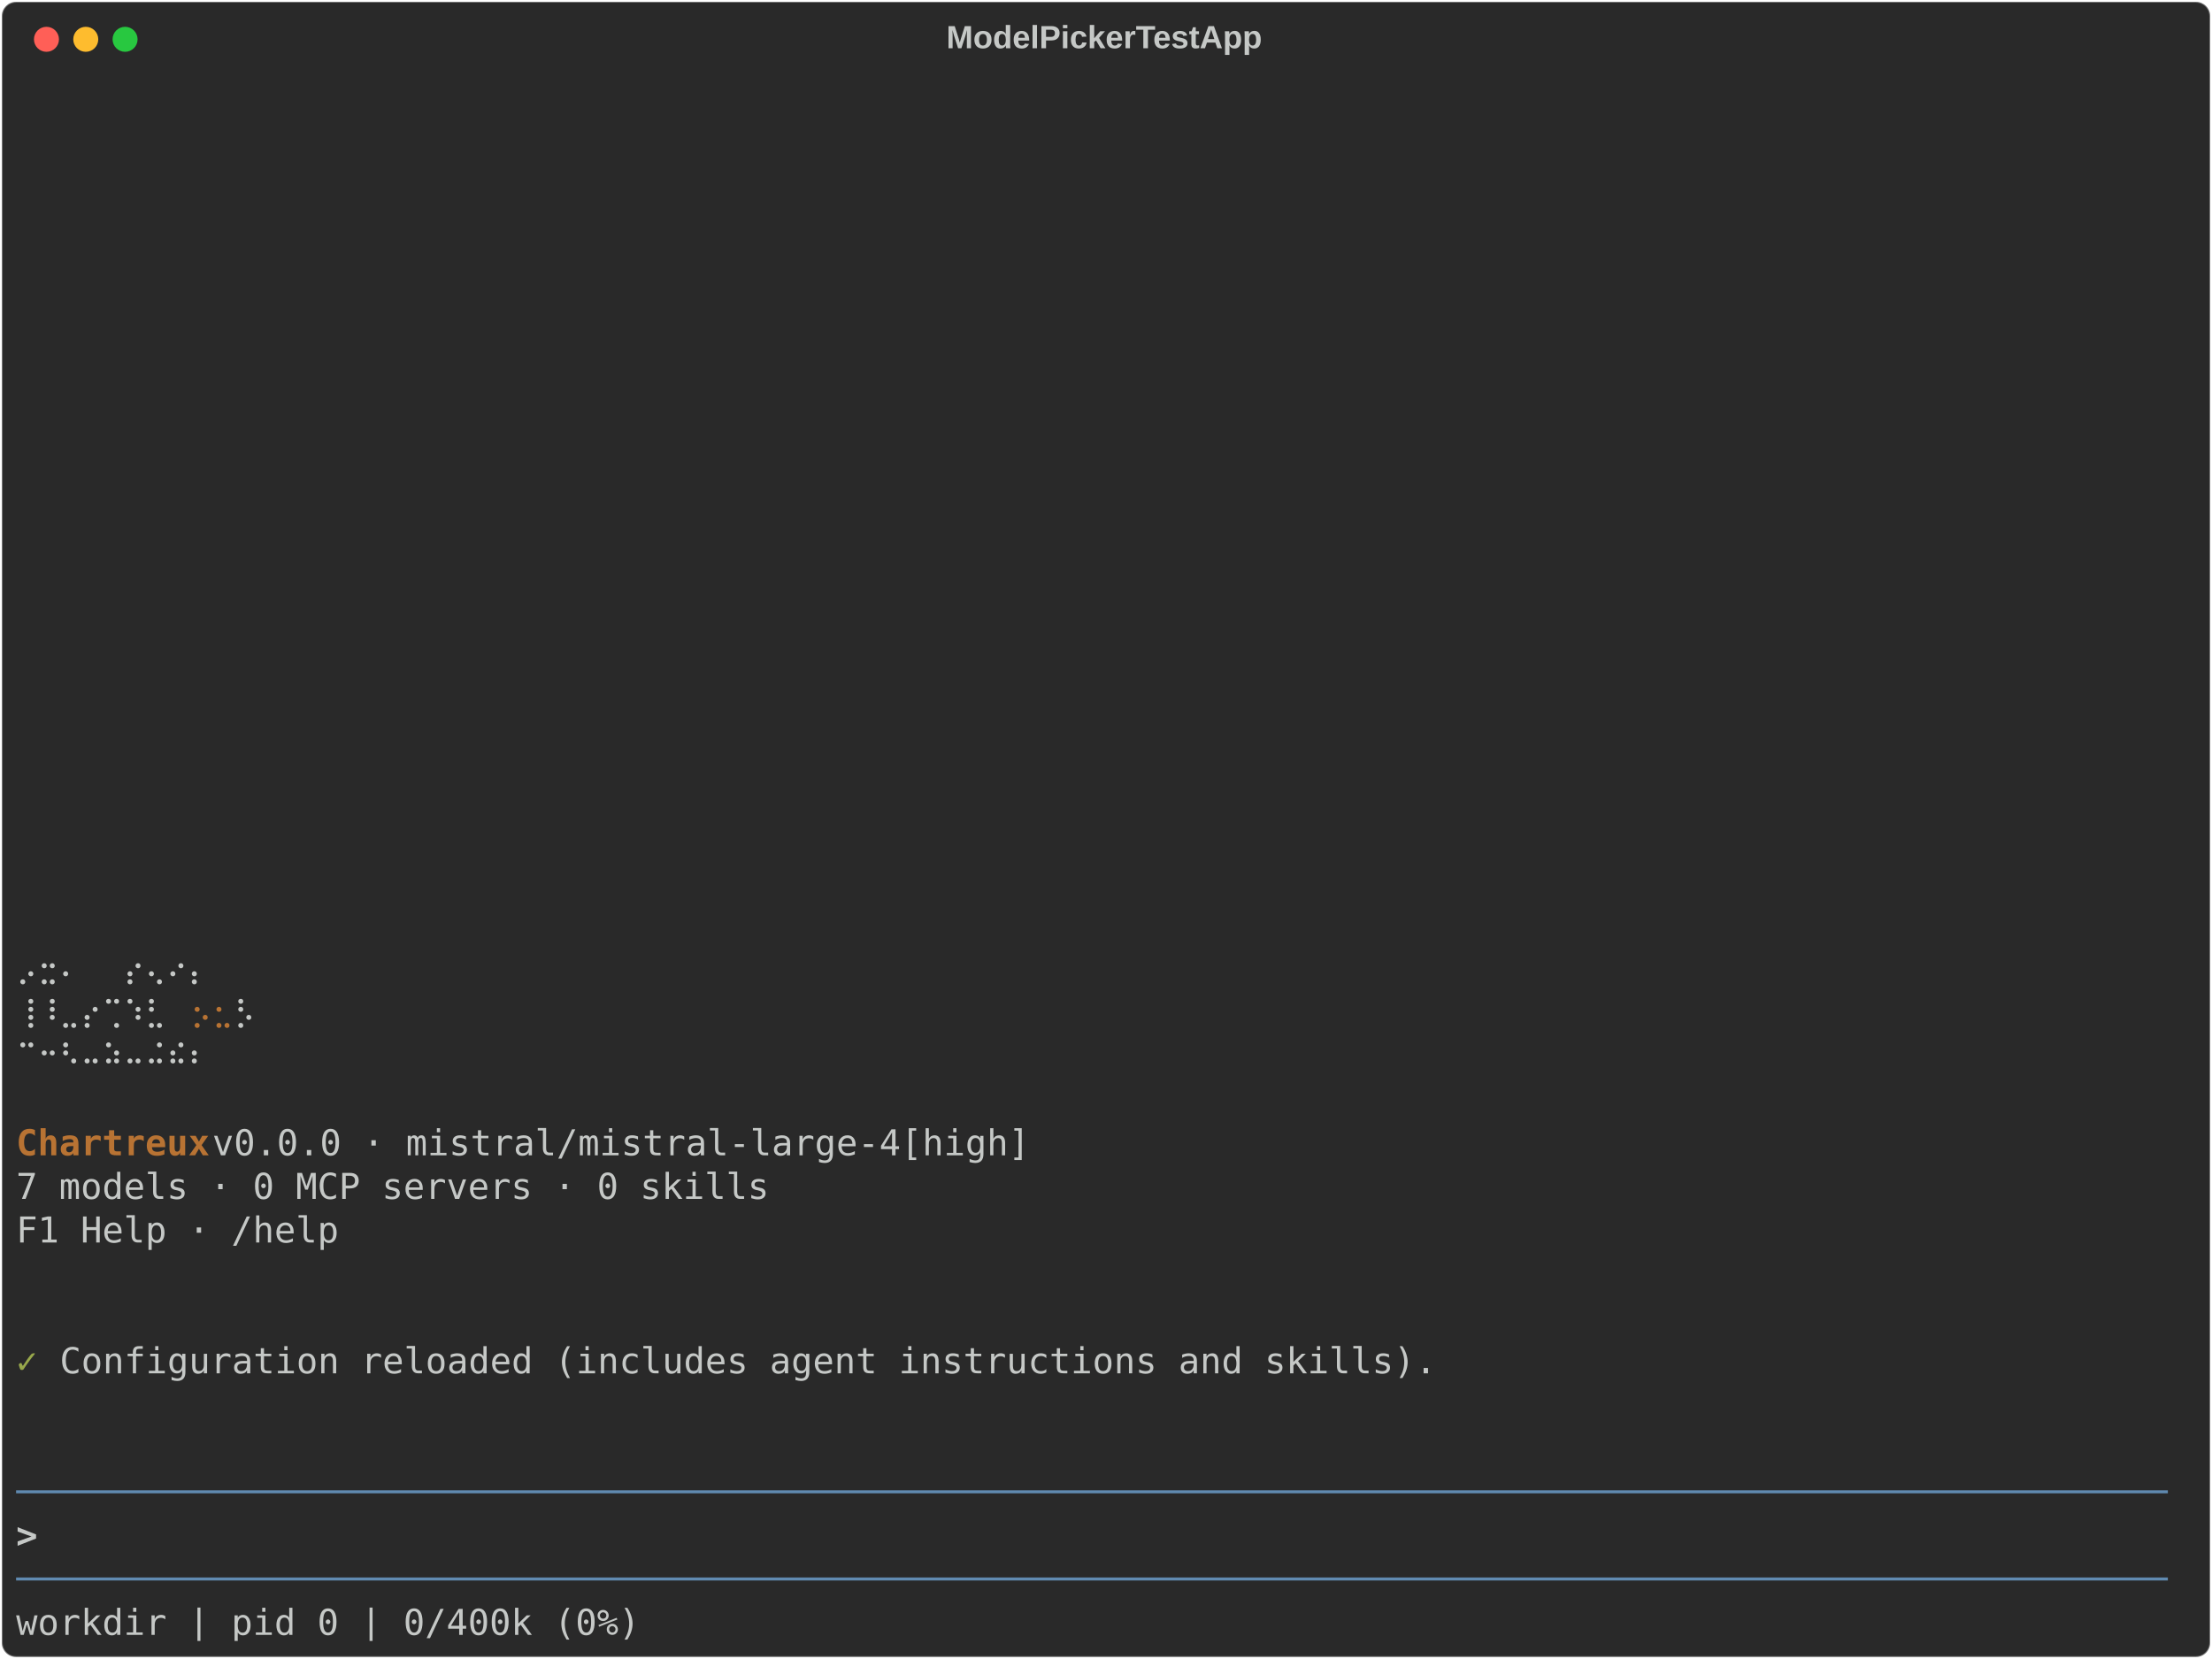
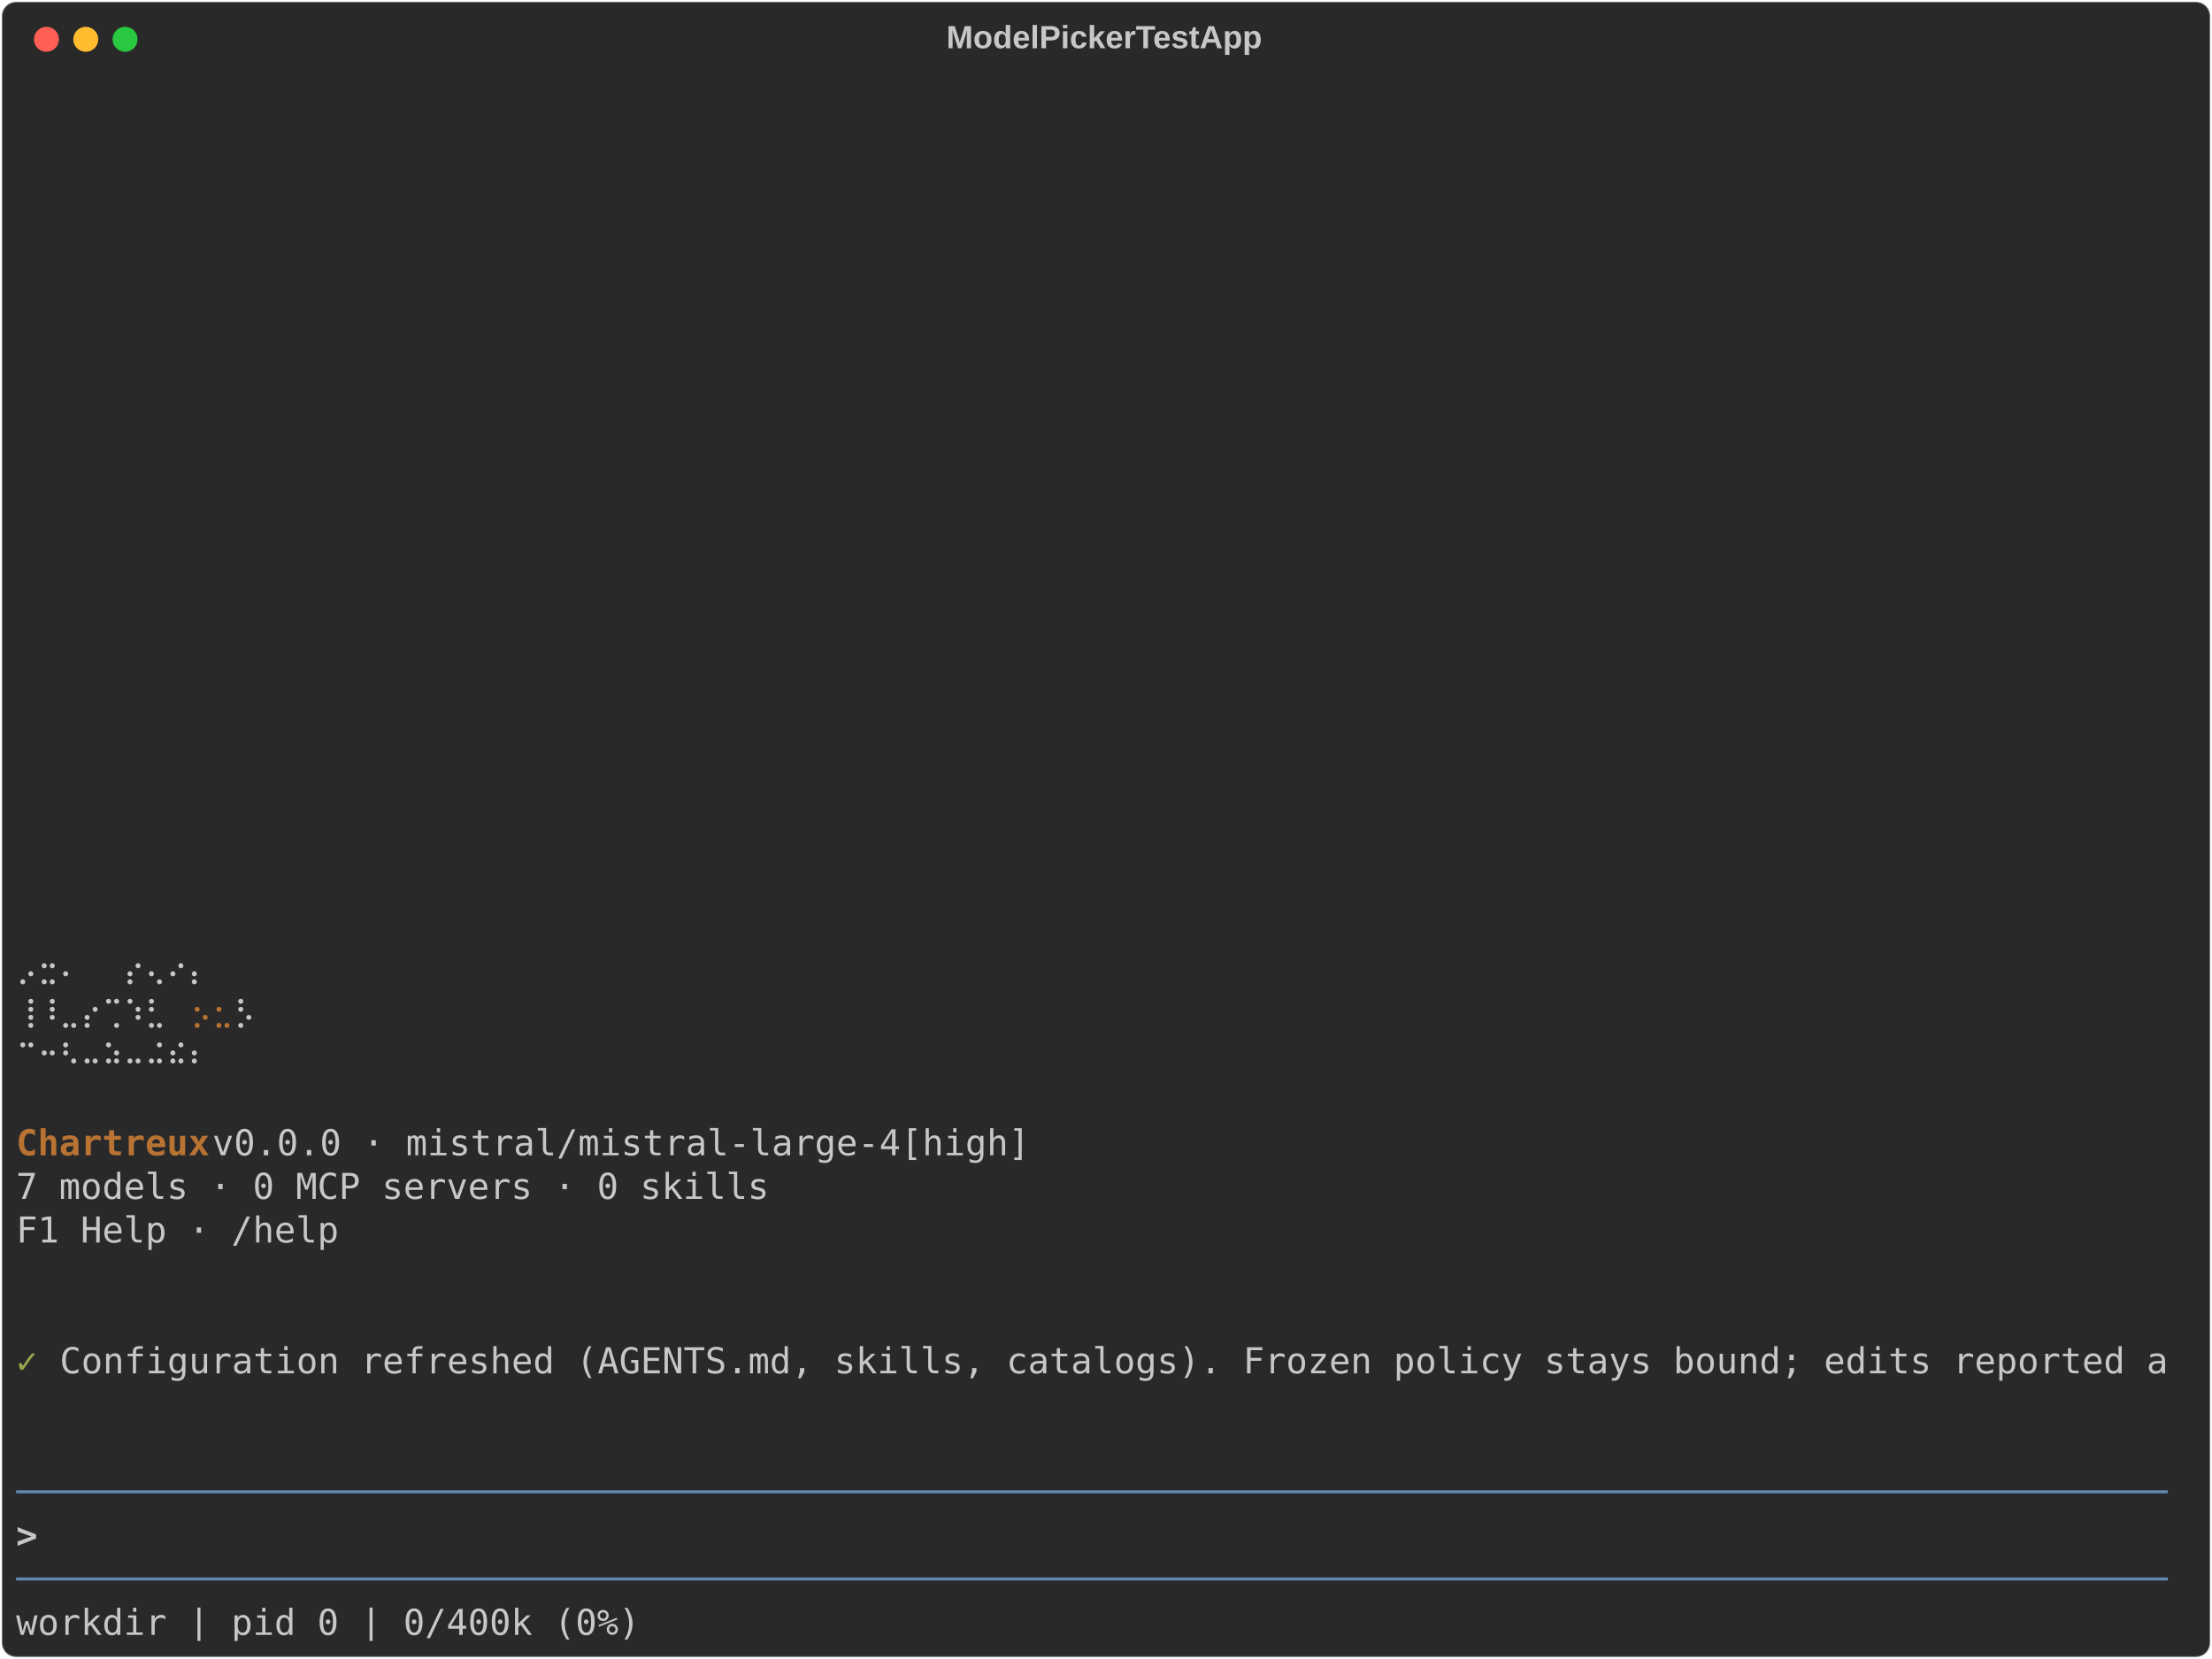
<svg xmlns="http://www.w3.org/2000/svg" class="rich-terminal" viewBox="0 0 1238 928.4">
  <style>

    @font-face {
        font-family: "Fira Code";
        src: local("FiraCode-Regular"),
                url("https://cdnjs.cloudflare.com/ajax/libs/firacode/6.2.0/woff2/FiraCode-Regular.woff2") format("woff2"),
                url("https://cdnjs.cloudflare.com/ajax/libs/firacode/6.2.0/woff/FiraCode-Regular.woff") format("woff");
        font-style: normal;
        font-weight: 400;
    }
    @font-face {
        font-family: "Fira Code";
        src: local("FiraCode-Bold"),
                url("https://cdnjs.cloudflare.com/ajax/libs/firacode/6.2.0/woff2/FiraCode-Bold.woff2") format("woff2"),
                url("https://cdnjs.cloudflare.com/ajax/libs/firacode/6.2.0/woff/FiraCode-Bold.woff") format("woff");
        font-style: bold;
        font-weight: 700;
    }

    .terminal-matrix {
        font-family: Fira Code, monospace;
        font-size: 20px;
        line-height: 24.4px;
        font-variant-east-asian: full-width;
    }

    .terminal-title {
        font-size: 18px;
        font-weight: bold;
        font-family: arial;
    }

    .terminal-r1 { fill: #c5c8c6 }
.terminal-r2 { fill: #b87333 }
.terminal-r3 { fill: #b87333;font-weight: bold }
.terminal-r4 { fill: #98a84b }
.terminal-r5 { fill: #608ab1 }
.terminal-r6 { fill: #c5c8c6;font-weight: bold }
    </style>
  <defs>
    <clipPath id="terminal-clip-terminal">
      <rect x="0" y="0" width="1219.0" height="877.4" />
    </clipPath>
    <clipPath id="terminal-line-0">
      <rect x="0" y="1.5" width="1220" height="24.65" />
    </clipPath>
    <clipPath id="terminal-line-1">
      <rect x="0" y="25.9" width="1220" height="24.65" />
    </clipPath>
    <clipPath id="terminal-line-2">
      <rect x="0" y="50.3" width="1220" height="24.65" />
    </clipPath>
    <clipPath id="terminal-line-3">
      <rect x="0" y="74.7" width="1220" height="24.65" />
    </clipPath>
    <clipPath id="terminal-line-4">
      <rect x="0" y="99.1" width="1220" height="24.65" />
    </clipPath>
    <clipPath id="terminal-line-5">
      <rect x="0" y="123.5" width="1220" height="24.65" />
    </clipPath>
    <clipPath id="terminal-line-6">
      <rect x="0" y="147.9" width="1220" height="24.65" />
    </clipPath>
    <clipPath id="terminal-line-7">
      <rect x="0" y="172.3" width="1220" height="24.65" />
    </clipPath>
    <clipPath id="terminal-line-8">
      <rect x="0" y="196.7" width="1220" height="24.65" />
    </clipPath>
    <clipPath id="terminal-line-9">
      <rect x="0" y="221.1" width="1220" height="24.65" />
    </clipPath>
    <clipPath id="terminal-line-10">
      <rect x="0" y="245.5" width="1220" height="24.65" />
    </clipPath>
    <clipPath id="terminal-line-11">
      <rect x="0" y="269.9" width="1220" height="24.65" />
    </clipPath>
    <clipPath id="terminal-line-12">
      <rect x="0" y="294.3" width="1220" height="24.65" />
    </clipPath>
    <clipPath id="terminal-line-13">
      <rect x="0" y="318.7" width="1220" height="24.65" />
    </clipPath>
    <clipPath id="terminal-line-14">
      <rect x="0" y="343.1" width="1220" height="24.65" />
    </clipPath>
    <clipPath id="terminal-line-15">
      <rect x="0" y="367.5" width="1220" height="24.65" />
    </clipPath>
    <clipPath id="terminal-line-16">
      <rect x="0" y="391.9" width="1220" height="24.65" />
    </clipPath>
    <clipPath id="terminal-line-17">
      <rect x="0" y="416.3" width="1220" height="24.65" />
    </clipPath>
    <clipPath id="terminal-line-18">
      <rect x="0" y="440.7" width="1220" height="24.65" />
    </clipPath>
    <clipPath id="terminal-line-19">
      <rect x="0" y="465.1" width="1220" height="24.65" />
    </clipPath>
    <clipPath id="terminal-line-20">
      <rect x="0" y="489.5" width="1220" height="24.65" />
    </clipPath>
    <clipPath id="terminal-line-21">
      <rect x="0" y="513.9" width="1220" height="24.65" />
    </clipPath>
    <clipPath id="terminal-line-22">
      <rect x="0" y="538.3" width="1220" height="24.65" />
    </clipPath>
    <clipPath id="terminal-line-23">
      <rect x="0" y="562.7" width="1220" height="24.65" />
    </clipPath>
    <clipPath id="terminal-line-24">
      <rect x="0" y="587.1" width="1220" height="24.65" />
    </clipPath>
    <clipPath id="terminal-line-25">
      <rect x="0" y="611.5" width="1220" height="24.65" />
    </clipPath>
    <clipPath id="terminal-line-26">
      <rect x="0" y="635.9" width="1220" height="24.65" />
    </clipPath>
    <clipPath id="terminal-line-27">
      <rect x="0" y="660.3" width="1220" height="24.65" />
    </clipPath>
    <clipPath id="terminal-line-28">
      <rect x="0" y="684.7" width="1220" height="24.65" />
    </clipPath>
    <clipPath id="terminal-line-29">
      <rect x="0" y="709.1" width="1220" height="24.65" />
    </clipPath>
    <clipPath id="terminal-line-30">
      <rect x="0" y="733.5" width="1220" height="24.65" />
    </clipPath>
    <clipPath id="terminal-line-31">
      <rect x="0" y="757.9" width="1220" height="24.65" />
    </clipPath>
    <clipPath id="terminal-line-32">
      <rect x="0" y="782.3" width="1220" height="24.65" />
    </clipPath>
    <clipPath id="terminal-line-33">
      <rect x="0" y="806.7" width="1220" height="24.65" />
    </clipPath>
    <clipPath id="terminal-line-34">
      <rect x="0" y="831.1" width="1220" height="24.65" />
    </clipPath>
  </defs>
  <rect fill="#292929" stroke="rgba(255,255,255,0.35)" stroke-width="1" x="1" y="1" width="1236" height="926.4" rx="8" />
  <text class="terminal-title" fill="#c5c8c6" text-anchor="middle" x="618" y="27">ModelPickerTestApp</text>
  <g transform="translate(26,22)">
    <circle cx="0" cy="0" r="7" fill="#ff5f57" />
    <circle cx="22" cy="0" r="7" fill="#febc2e" />
    <circle cx="44" cy="0" r="7" fill="#28c840" />
  </g>
  <g transform="translate(9, 41)" clip-path="url(#terminal-clip-terminal)">
    <g class="terminal-matrix">
      <text class="terminal-r1" x="1220" y="20" textLength="12.2" clip-path="url(#terminal-line-0)">
</text>
      <text class="terminal-r1" x="1220" y="44.4" textLength="12.2" clip-path="url(#terminal-line-1)">
</text>
      <text class="terminal-r1" x="1220" y="68.8" textLength="12.2" clip-path="url(#terminal-line-2)">
</text>
      <text class="terminal-r1" x="1220" y="93.2" textLength="12.2" clip-path="url(#terminal-line-3)">
</text>
      <text class="terminal-r1" x="1220" y="117.6" textLength="12.2" clip-path="url(#terminal-line-4)">
</text>
      <text class="terminal-r1" x="1220" y="142" textLength="12.2" clip-path="url(#terminal-line-5)">
</text>
      <text class="terminal-r1" x="1220" y="166.4" textLength="12.2" clip-path="url(#terminal-line-6)">
</text>
      <text class="terminal-r1" x="1220" y="190.8" textLength="12.2" clip-path="url(#terminal-line-7)">
</text>
      <text class="terminal-r1" x="1220" y="215.2" textLength="12.2" clip-path="url(#terminal-line-8)">
</text>
      <text class="terminal-r1" x="1220" y="239.6" textLength="12.2" clip-path="url(#terminal-line-9)">
</text>
      <text class="terminal-r1" x="1220" y="264" textLength="12.2" clip-path="url(#terminal-line-10)">
</text>
      <text class="terminal-r1" x="1220" y="288.4" textLength="12.2" clip-path="url(#terminal-line-11)">
</text>
      <text class="terminal-r1" x="1220" y="312.8" textLength="12.2" clip-path="url(#terminal-line-12)">
</text>
      <text class="terminal-r1" x="1220" y="337.2" textLength="12.2" clip-path="url(#terminal-line-13)">
</text>
      <text class="terminal-r1" x="1220" y="361.6" textLength="12.2" clip-path="url(#terminal-line-14)">
</text>
      <text class="terminal-r1" x="1220" y="386" textLength="12.2" clip-path="url(#terminal-line-15)">
</text>
      <text class="terminal-r1" x="1220" y="410.4" textLength="12.2" clip-path="url(#terminal-line-16)">
</text>
      <text class="terminal-r1" x="1220" y="434.8" textLength="12.2" clip-path="url(#terminal-line-17)">
</text>
      <text class="terminal-r1" x="1220" y="459.2" textLength="12.2" clip-path="url(#terminal-line-18)">
</text>
      <text class="terminal-r1" x="1220" y="483.6" textLength="12.2" clip-path="url(#terminal-line-19)">
</text>
      <text class="terminal-r1" x="0" y="508" textLength="134.2" clip-path="url(#terminal-line-20)">  ⡠⣒⠄  ⡔⢄⠔⡄</text>
      <text class="terminal-r1" x="1220" y="508" textLength="12.2" clip-path="url(#terminal-line-20)">
</text>
      <text class="terminal-r1" x="0" y="532.4" textLength="97.6" clip-path="url(#terminal-line-21)"> ⢸⠸⣀⡔⢉⠱⣃</text>
      <text class="terminal-r2" x="97.6" y="532.4" textLength="12.2" clip-path="url(#terminal-line-21)">⡢</text>
      <text class="terminal-r2" x="109.8" y="532.4" textLength="12.2" clip-path="url(#terminal-line-21)">⣂</text>
      <text class="terminal-r1" x="122" y="532.4" textLength="12.2" clip-path="url(#terminal-line-21)">⡣</text>
      <text class="terminal-r1" x="1220" y="532.4" textLength="12.2" clip-path="url(#terminal-line-21)">
</text>
      <text class="terminal-r1" x="0" y="556.8" textLength="134.2" clip-path="url(#terminal-line-22)">  ⠉⠒⠣⠤⠵⠤⠬⠮⠆</text>
      <text class="terminal-r1" x="1220" y="556.8" textLength="12.2" clip-path="url(#terminal-line-22)">
</text>
      <text class="terminal-r1" x="1220" y="581.2" textLength="12.2" clip-path="url(#terminal-line-23)">
</text>
      <text class="terminal-r3" x="0" y="605.6" textLength="109.8" clip-path="url(#terminal-line-24)">Chartreux</text>
      <text class="terminal-r1" x="109.8" y="605.6" textLength="475.8" clip-path="url(#terminal-line-24)"> v0.0.0 · mistral/mistral-large-4[high]</text>
      <text class="terminal-r1" x="1220" y="605.6" textLength="12.2" clip-path="url(#terminal-line-24)">
</text>
      <text class="terminal-r1" x="0" y="630" textLength="427" clip-path="url(#terminal-line-25)">7 models · 0 MCP servers · 0 skills</text>
      <text class="terminal-r1" x="1220" y="630" textLength="12.2" clip-path="url(#terminal-line-25)">
</text>
      <text class="terminal-r1" x="0" y="654.4" textLength="183" clip-path="url(#terminal-line-26)">F1 Help · /help</text>
      <text class="terminal-r1" x="1220" y="654.4" textLength="12.2" clip-path="url(#terminal-line-26)">
</text>
      <text class="terminal-r1" x="1220" y="678.8" textLength="12.2" clip-path="url(#terminal-line-27)">
</text>
      <text class="terminal-r1" x="1220" y="703.2" textLength="12.2" clip-path="url(#terminal-line-28)">
</text>
      <text class="terminal-r4" x="0" y="727.6" textLength="12.2" clip-path="url(#terminal-line-29)">✓</text>
-       <text class="terminal-r1" x="24.4" y="727.6" textLength="780.8" clip-path="url(#terminal-line-29)">Configuration reloaded (includes agent instructions and skills).</text>
+       <text class="terminal-r1" x="24.4" y="727.6" textLength="1195.6" clip-path="url(#terminal-line-29)">Configuration refreshed (AGENTS.md, skills, catalogs). Frozen policy stays bound; edits reported a</text>
      <text class="terminal-r1" x="1220" y="727.6" textLength="12.2" clip-path="url(#terminal-line-29)">
</text>
      <text class="terminal-r1" x="1220" y="752" textLength="12.2" clip-path="url(#terminal-line-30)">
</text>
      <text class="terminal-r1" x="1220" y="776.4" textLength="12.2" clip-path="url(#terminal-line-31)">
</text>
      <text class="terminal-r5" x="0" y="800.8" textLength="1220" clip-path="url(#terminal-line-32)">────────────────────────────────────────────────────────────────────────────────────────────────────</text>
      <text class="terminal-r1" x="1220" y="800.8" textLength="12.2" clip-path="url(#terminal-line-32)">
</text>
      <text class="terminal-r6" x="0" y="825.2" textLength="12.2" clip-path="url(#terminal-line-33)">&gt;</text>
      <text class="terminal-r1" x="1220" y="825.2" textLength="12.2" clip-path="url(#terminal-line-33)">
</text>
      <text class="terminal-r5" x="0" y="849.6" textLength="1220" clip-path="url(#terminal-line-34)">────────────────────────────────────────────────────────────────────────────────────────────────────</text>
      <text class="terminal-r1" x="1220" y="849.6" textLength="12.2" clip-path="url(#terminal-line-34)">
</text>
      <text class="terminal-r1" x="0" y="874" textLength="353.8" clip-path="url(#terminal-line-35)">workdir | pid 0 | 0/400k (0%)</text>
    </g>
  </g>
</svg>
